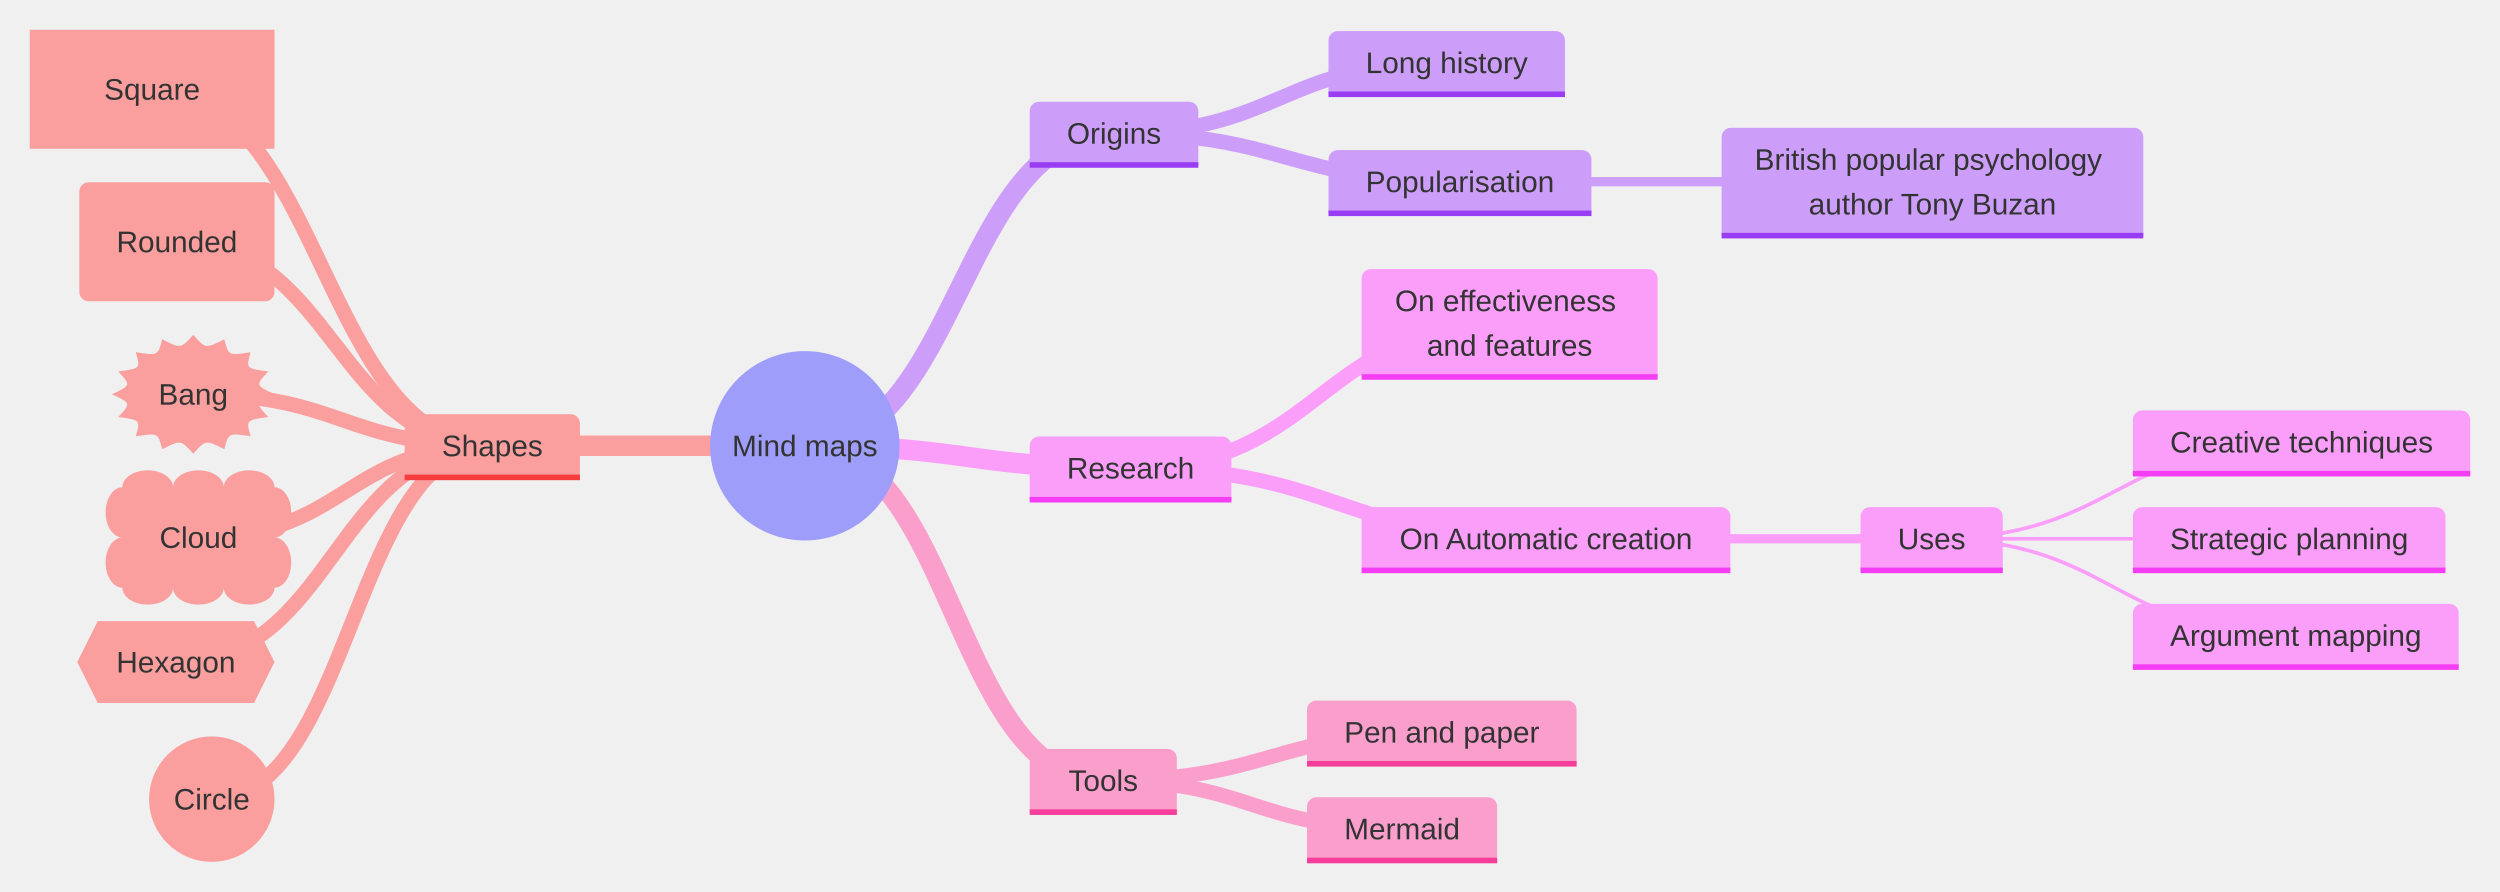
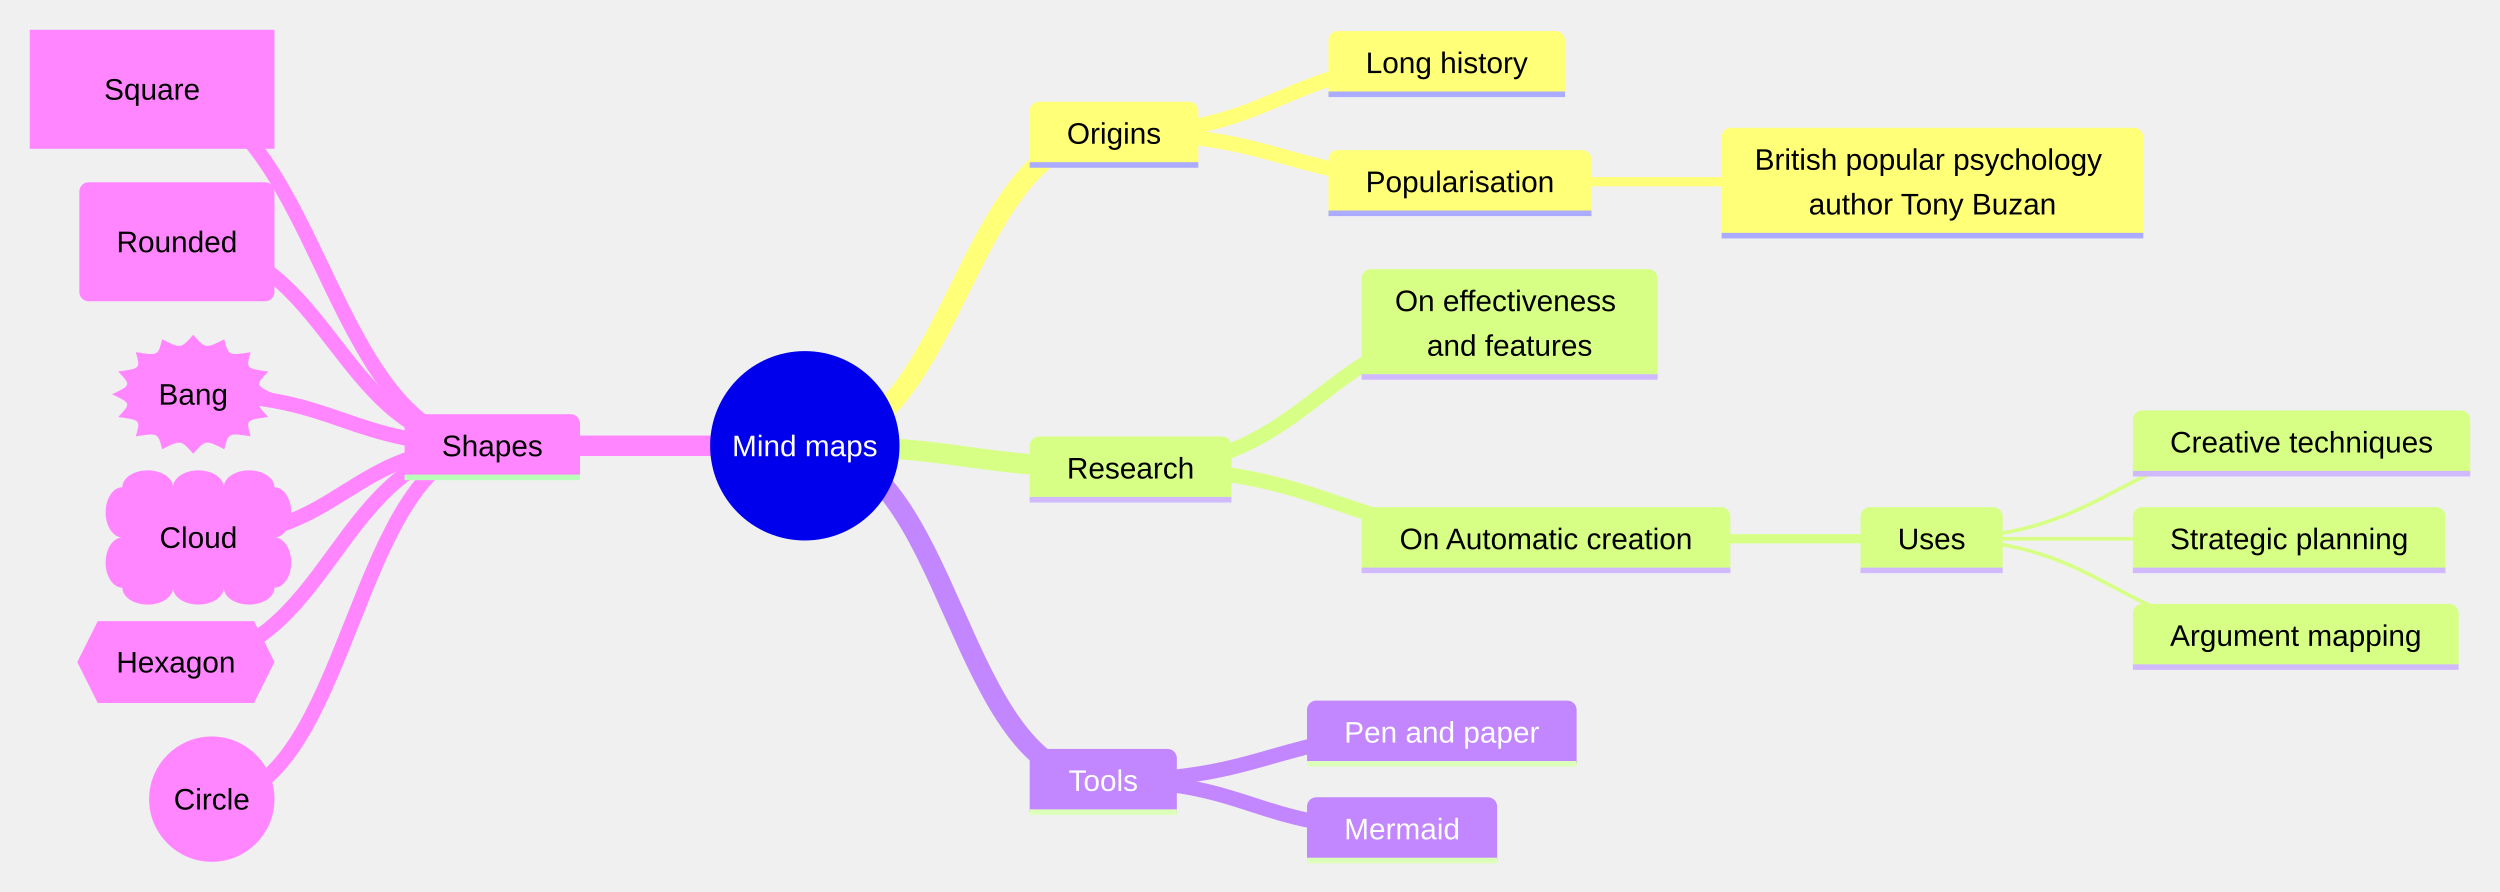
<svg xmlns="http://www.w3.org/2000/svg" id="my-svg" width="100%" class="mindmap" style="max-width: 1344.27px; background-color: white;" viewBox="-432.759 -239.702 1344.27 479.404" role="graphics-document document" aria-roledescription="mindmap">
  <style>#my-svg{font-family:"trebuchet ms", verdana, arial, sans-serif;font-size:16px;}#my-svg text{font-family:"trebuchet ms", verdana, arial, sans-serif;}</style>
  <g>
    <g class="mindmap-edges">
-       <path class="edge section-edge-0 edge-depth-1" d="M0,0C83.128,0,83.128,-168,166.255,-168" fill="none" stroke="#cc9efa" stroke-width="11" />
-       <path class="edge section-edge-0 edge-depth-2" d="M166.255,-168C255.711,-168,255.711,-206,345.167,-206" fill="none" stroke="#cc9efa" stroke-width="8" />
-       <path class="edge section-edge-0 edge-depth-2" d="M166.255,-168C259.267,-168,259.267,-142,352.279,-142" fill="none" stroke="#cc9efa" stroke-width="8" />
-       <path class="edge section-edge-0 edge-depth-3" d="M352.279,-142C479.307,-142,479.307,-142,606.335,-142" fill="none" stroke="#cc9efa" stroke-width="5" />
-       <path class="edge section-edge-1 edge-depth-1" d="M0,0C87.576,0,87.576,12,175.151,12" fill="none" stroke="#fa9efa" stroke-width="11" />
-       <path class="edge section-edge-1 edge-depth-2" d="M175.151,12C277.059,12,277.059,-66,378.967,-66" fill="none" stroke="#fa9efa" stroke-width="8" />
-       <path class="edge section-edge-1 edge-depth-2" d="M175.151,12C286.839,12,286.839,50,398.527,50" fill="none" stroke="#fa9efa" stroke-width="8" />
-       <path class="edge section-edge-1 edge-depth-3" d="M398.527,50C502.211,50,502.211,50,605.895,50" fill="none" stroke="#fa9efa" stroke-width="5" />
-       <path class="edge section-edge-1 edge-depth-4" d="M605.895,50C705.355,50,705.355,-2,804.815,-2" fill="none" stroke="#fa9efa" stroke-width="2" />
-       <path class="edge section-edge-1 edge-depth-4" d="M605.895,50C702.023,50,702.023,50,798.151,50" fill="none" stroke="#fa9efa" stroke-width="2" />
-       <path class="edge section-edge-1 edge-depth-4" d="M605.895,50C703.799,50,703.799,102,801.703,102" fill="none" stroke="#fa9efa" stroke-width="2" />
-       <path class="edge section-edge-2 edge-depth-1" d="M0,0C80.24,0,80.24,180,160.479,180" fill="none" stroke="#fa9ecc" stroke-width="11" />
-       <path class="edge section-edge-2 edge-depth-2" d="M160.479,180C251.499,180,251.499,154,342.519,154" fill="none" stroke="#fa9ecc" stroke-width="8" />
-       <path class="edge section-edge-2 edge-depth-2" d="M160.479,180C240.815,180,240.815,206,321.151,206" fill="none" stroke="#fa9ecc" stroke-width="8" />
-       <path class="edge section-edge-3 edge-depth-1" d="M0,0C-84.024,0,-84.024,0,-168.047,0" fill="none" stroke="#fa9e9e" stroke-width="11" />
-       <path class="edge section-edge-3 edge-depth-2" d="M-168.047,0C-259.507,0,-259.507,-191.702,-350.967,-191.702" fill="none" stroke="#fa9e9e" stroke-width="8" />
-       <path class="edge section-edge-3 edge-depth-2" d="M-168.047,0C-252.843,0,-252.843,-109.702,-337.639,-109.702" fill="none" stroke="#fa9e9e" stroke-width="8" />
-       <path class="edge section-edge-3 edge-depth-2" d="M-168.047,0C-248.451,0,-248.451,-27.702,-328.855,-27.702" fill="none" stroke="#fa9e9e" stroke-width="8" />
-       <path class="edge section-edge-3 edge-depth-2" d="M-168.047,0C-247.059,0,-247.059,49.298,-326.071,49.298" fill="none" stroke="#fa9e9e" stroke-width="8" />
-       <path class="edge section-edge-3 edge-depth-2" d="M-168.047,0C-253.119,0,-253.119,116.298,-338.191,116.298" fill="none" stroke="#fa9e9e" stroke-width="8" />
-       <path class="edge section-edge-3 edge-depth-2" d="M-168.047,0C-243.462,0,-243.462,190,-318.877,190" fill="none" stroke="#fa9e9e" stroke-width="8" />
+       <path class="edge section-edge-0 edge-depth-1" d="M0,0C83.128,0,83.128,-168,166.255,-168" fill="none" stroke="#ffff78" stroke-width="11" />
+       <path class="edge section-edge-0 edge-depth-2" d="M166.255,-168C255.711,-168,255.711,-206,345.167,-206" fill="none" stroke="#ffff78" stroke-width="8" />
+       <path class="edge section-edge-0 edge-depth-2" d="M166.255,-168C259.267,-168,259.267,-142,352.279,-142" fill="none" stroke="#ffff78" stroke-width="8" />
+       <path class="edge section-edge-0 edge-depth-3" d="M352.279,-142C479.307,-142,479.307,-142,606.335,-142" fill="none" stroke="#ffff78" stroke-width="5" />
+       <path class="edge section-edge-1 edge-depth-1" d="M0,0C87.576,0,87.576,12,175.151,12" fill="none" stroke="#d7ff86" stroke-width="11" />
+       <path class="edge section-edge-1 edge-depth-2" d="M175.151,12C277.059,12,277.059,-66,378.967,-66" fill="none" stroke="#d7ff86" stroke-width="8" />
+       <path class="edge section-edge-1 edge-depth-2" d="M175.151,12C286.839,12,286.839,50,398.527,50" fill="none" stroke="#d7ff86" stroke-width="8" />
+       <path class="edge section-edge-1 edge-depth-3" d="M398.527,50C502.211,50,502.211,50,605.895,50" fill="none" stroke="#d7ff86" stroke-width="5" />
+       <path class="edge section-edge-1 edge-depth-4" d="M605.895,50C705.355,50,705.355,-2,804.815,-2" fill="none" stroke="#d7ff86" stroke-width="2" />
+       <path class="edge section-edge-1 edge-depth-4" d="M605.895,50C702.023,50,702.023,50,798.151,50" fill="none" stroke="#d7ff86" stroke-width="2" />
+       <path class="edge section-edge-1 edge-depth-4" d="M605.895,50C703.799,50,703.799,102,801.703,102" fill="none" stroke="#d7ff86" stroke-width="2" />
+       <path class="edge section-edge-2 edge-depth-1" d="M0,0C80.24,0,80.24,180,160.479,180" fill="none" stroke="#c286ff" stroke-width="11" />
+       <path class="edge section-edge-2 edge-depth-2" d="M160.479,180C251.499,180,251.499,154,342.519,154" fill="none" stroke="#c286ff" stroke-width="8" />
+       <path class="edge section-edge-2 edge-depth-2" d="M160.479,180C240.815,180,240.815,206,321.151,206" fill="none" stroke="#c286ff" stroke-width="8" />
+       <path class="edge section-edge-3 edge-depth-1" d="M0,0C-84.024,0,-84.024,0,-168.047,0" fill="none" stroke="#ff86ff" stroke-width="11" />
+       <path class="edge section-edge-3 edge-depth-2" d="M-168.047,0C-259.507,0,-259.507,-191.702,-350.967,-191.702" fill="none" stroke="#ff86ff" stroke-width="8" />
+       <path class="edge section-edge-3 edge-depth-2" d="M-168.047,0C-252.843,0,-252.843,-109.702,-337.639,-109.702" fill="none" stroke="#ff86ff" stroke-width="8" />
+       <path class="edge section-edge-3 edge-depth-2" d="M-168.047,0C-248.451,0,-248.451,-27.702,-328.855,-27.702" fill="none" stroke="#ff86ff" stroke-width="8" />
+       <path class="edge section-edge-3 edge-depth-2" d="M-168.047,0C-247.059,0,-247.059,49.298,-326.071,49.298" fill="none" stroke="#ff86ff" stroke-width="8" />
+       <path class="edge section-edge-3 edge-depth-2" d="M-168.047,0C-253.119,0,-253.119,116.298,-338.191,116.298" fill="none" stroke="#ff86ff" stroke-width="8" />
+       <path class="edge section-edge-3 edge-depth-2" d="M-168.047,0C-243.462,0,-243.462,190,-318.877,190" fill="none" stroke="#ff86ff" stroke-width="8" />
    </g>
    <g class="mindmap-nodes">
      <g class="mindmap-node section-root">
-         <circle cx="0" cy="0" r="50.919" fill="#9e9efa" stroke="none" />
-         <text x="0" y="5.6" text-anchor="middle" font-size="16" fill="#333333">Mind maps</text>
+         <circle cx="0" cy="0" r="50.919" fill="#0000ec" stroke="none" />
+         <text x="0" y="5.6" text-anchor="middle" font-size="16" fill="#ffffff">Mind maps</text>
      </g>
      <g class="mindmap-node section-0">
-         <path class="node-bkg node-no-border" d="M120.919,-151L120.919,-180C120.919,-182.761,123.158,-185,125.919,-185L206.591,-185C209.353,-185,211.591,-182.761,211.591,-180L211.591,-151Z" fill="#cc9efa" stroke="none" />
-         <path d="M120.919,-151L211.591,-151" fill="none" stroke="#993df5" stroke-width="3" />
-         <text x="166.255" y="-162.4" text-anchor="middle" font-size="16" fill="#333333">Origins</text>
+         <path class="node-bkg node-no-border" d="M120.919,-151L120.919,-180C120.919,-182.761,123.158,-185,125.919,-185L206.591,-185C209.353,-185,211.591,-182.761,211.591,-180L211.591,-151Z" fill="#ffff78" stroke="none" />
+         <path d="M120.919,-151L211.591,-151" fill="none" stroke="#ababff" stroke-width="3" />
+         <text x="166.255" y="-162.4" text-anchor="middle" font-size="16" fill="#000000">Origins</text>
      </g>
      <g class="mindmap-node section-0">
-         <path class="node-bkg node-no-border" d="M281.591,-189L281.591,-218C281.591,-220.761,283.83,-223,286.591,-223L403.743,-223C406.505,-223,408.743,-220.761,408.743,-218L408.743,-189Z" fill="#cc9efa" stroke="none" />
-         <path d="M281.591,-189L408.743,-189" fill="none" stroke="#993df5" stroke-width="3" />
-         <text x="345.167" y="-200.4" text-anchor="middle" font-size="16" fill="#333333">Long history</text>
+         <path class="node-bkg node-no-border" d="M281.591,-189L281.591,-218C281.591,-220.761,283.83,-223,286.591,-223L403.743,-223C406.505,-223,408.743,-220.761,408.743,-218L408.743,-189Z" fill="#ffff78" stroke="none" />
+         <path d="M281.591,-189L408.743,-189" fill="none" stroke="#ababff" stroke-width="3" />
+         <text x="345.167" y="-200.4" text-anchor="middle" font-size="16" fill="#000000">Long history</text>
      </g>
      <g class="mindmap-node section-0">
-         <path class="node-bkg node-no-border" d="M281.591,-125L281.591,-154C281.591,-156.761,283.83,-159,286.591,-159L417.967,-159C420.729,-159,422.967,-156.761,422.967,-154L422.967,-125Z" fill="#cc9efa" stroke="none" />
-         <path d="M281.591,-125L422.967,-125" fill="none" stroke="#993df5" stroke-width="3" />
-         <text x="352.279" y="-136.4" text-anchor="middle" font-size="16" fill="#333333">Popularisation</text>
+         <path class="node-bkg node-no-border" d="M281.591,-125L281.591,-154C281.591,-156.761,283.83,-159,286.591,-159L417.967,-159C420.729,-159,422.967,-156.761,422.967,-154L422.967,-125Z" fill="#ffff78" stroke="none" />
+         <path d="M281.591,-125L422.967,-125" fill="none" stroke="#ababff" stroke-width="3" />
+         <text x="352.279" y="-136.4" text-anchor="middle" font-size="16" fill="#000000">Popularisation</text>
      </g>
      <g class="mindmap-node section-0">
-         <path class="node-bkg node-no-border" d="M492.967,-113L492.967,-166C492.967,-168.761,495.206,-171,497.967,-171L714.703,-171C717.465,-171,719.703,-168.761,719.703,-166L719.703,-113Z" fill="#cc9efa" stroke="none" />
-         <path d="M492.967,-113L719.703,-113" fill="none" stroke="#993df5" stroke-width="3" />
-         <text x="606.335" y="-148.4" text-anchor="middle" font-size="16" fill="#333333">
+         <path class="node-bkg node-no-border" d="M492.967,-113L492.967,-166C492.967,-168.761,495.206,-171,497.967,-171L714.703,-171C717.465,-171,719.703,-168.761,719.703,-166L719.703,-113Z" fill="#ffff78" stroke="none" />
+         <path d="M492.967,-113L719.703,-113" fill="none" stroke="#ababff" stroke-width="3" />
+         <text x="606.335" y="-148.4" text-anchor="middle" font-size="16" fill="#000000">
          <tspan x="606.335" y="-148.4">British popular psychology</tspan>
          <tspan x="606.335" y="-124.4">author Tony Buzan</tspan>
        </text>
      </g>
      <g class="mindmap-node section-1">
-         <path class="node-bkg node-no-border" d="M120.919,29L120.919,0C120.919,-2.761,123.158,-5,125.919,-5L224.383,-5C227.145,-5,229.383,-2.761,229.383,0L229.383,29Z" fill="#fa9efa" stroke="none" />
-         <path d="M120.919,29L229.383,29" fill="none" stroke="#f53df5" stroke-width="3" />
-         <text x="175.151" y="17.6" text-anchor="middle" font-size="16" fill="#333333">Research</text>
+         <path class="node-bkg node-no-border" d="M120.919,29L120.919,0C120.919,-2.761,123.158,-5,125.919,-5L224.383,-5C227.145,-5,229.383,-2.761,229.383,0L229.383,29Z" fill="#d7ff86" stroke="none" />
+         <path d="M120.919,29L229.383,29" fill="none" stroke="#d0b9ff" stroke-width="3" />
+         <text x="175.151" y="17.6" text-anchor="middle" font-size="16" fill="#000000">Research</text>
      </g>
      <g class="mindmap-node section-1">
-         <path class="node-bkg node-no-border" d="M299.383,-37L299.383,-90C299.383,-92.761,301.622,-95,304.383,-95L453.551,-95C456.313,-95,458.551,-92.761,458.551,-90L458.551,-37Z" fill="#fa9efa" stroke="none" />
-         <path d="M299.383,-37L458.551,-37" fill="none" stroke="#f53df5" stroke-width="3" />
-         <text x="378.967" y="-72.4" text-anchor="middle" font-size="16" fill="#333333">
+         <path class="node-bkg node-no-border" d="M299.383,-37L299.383,-90C299.383,-92.761,301.622,-95,304.383,-95L453.551,-95C456.313,-95,458.551,-92.761,458.551,-90L458.551,-37Z" fill="#d7ff86" stroke="none" />
+         <path d="M299.383,-37L458.551,-37" fill="none" stroke="#d0b9ff" stroke-width="3" />
+         <text x="378.967" y="-72.4" text-anchor="middle" font-size="16" fill="#000000">
          <tspan x="378.967" y="-72.4">On effectiveness</tspan>
          <tspan x="378.967" y="-48.4">and features</tspan>
        </text>
      </g>
      <g class="mindmap-node section-1">
-         <path class="node-bkg node-no-border" d="M299.383,67L299.383,38C299.383,35.239,301.622,33,304.383,33L492.671,33C495.433,33,497.671,35.239,497.671,38L497.671,67Z" fill="#fa9efa" stroke="none" />
-         <path d="M299.383,67L497.671,67" fill="none" stroke="#f53df5" stroke-width="3" />
-         <text x="398.527" y="55.6" text-anchor="middle" font-size="16" fill="#333333">On Automatic creation</text>
+         <path class="node-bkg node-no-border" d="M299.383,67L299.383,38C299.383,35.239,301.622,33,304.383,33L492.671,33C495.433,33,497.671,35.239,497.671,38L497.671,67Z" fill="#d7ff86" stroke="none" />
+         <path d="M299.383,67L497.671,67" fill="none" stroke="#d0b9ff" stroke-width="3" />
+         <text x="398.527" y="55.6" text-anchor="middle" font-size="16" fill="#000000">On Automatic creation</text>
      </g>
      <g class="mindmap-node section-1">
-         <path class="node-bkg node-no-border" d="M567.671,67L567.671,38C567.671,35.239,569.91,33,572.671,33L639.119,33C641.881,33,644.119,35.239,644.119,38L644.119,67Z" fill="#fa9efa" stroke="none" />
-         <path d="M567.671,67L644.119,67" fill="none" stroke="#f53df5" stroke-width="3" />
-         <text x="605.895" y="55.6" text-anchor="middle" font-size="16" fill="#333333">Uses</text>
+         <path class="node-bkg node-no-border" d="M567.671,67L567.671,38C567.671,35.239,569.91,33,572.671,33L639.119,33C641.881,33,644.119,35.239,644.119,38L644.119,67Z" fill="#d7ff86" stroke="none" />
+         <path d="M567.671,67L644.119,67" fill="none" stroke="#d0b9ff" stroke-width="3" />
+         <text x="605.895" y="55.6" text-anchor="middle" font-size="16" fill="#000000">Uses</text>
      </g>
      <g class="mindmap-node section-1">
-         <path class="node-bkg node-no-border" d="M714.119,15L714.119,-14C714.119,-16.761,716.358,-19,719.119,-19L890.511,-19C893.273,-19,895.511,-16.761,895.511,-14L895.511,15Z" fill="#fa9efa" stroke="none" />
-         <path d="M714.119,15L895.511,15" fill="none" stroke="#f53df5" stroke-width="3" />
-         <text x="804.815" y="3.6" text-anchor="middle" font-size="16" fill="#333333">Creative techniques</text>
+         <path class="node-bkg node-no-border" d="M714.119,15L714.119,-14C714.119,-16.761,716.358,-19,719.119,-19L890.511,-19C893.273,-19,895.511,-16.761,895.511,-14L895.511,15Z" fill="#d7ff86" stroke="none" />
+         <path d="M714.119,15L895.511,15" fill="none" stroke="#d0b9ff" stroke-width="3" />
+         <text x="804.815" y="3.6" text-anchor="middle" font-size="16" fill="#000000">Creative techniques</text>
      </g>
      <g class="mindmap-node section-1">
-         <path class="node-bkg node-no-border" d="M714.119,67L714.119,38C714.119,35.239,716.358,33,719.119,33L877.183,33C879.945,33,882.183,35.239,882.183,38L882.183,67Z" fill="#fa9efa" stroke="none" />
-         <path d="M714.119,67L882.183,67" fill="none" stroke="#f53df5" stroke-width="3" />
-         <text x="798.151" y="55.6" text-anchor="middle" font-size="16" fill="#333333">Strategic planning</text>
+         <path class="node-bkg node-no-border" d="M714.119,67L714.119,38C714.119,35.239,716.358,33,719.119,33L877.183,33C879.945,33,882.183,35.239,882.183,38L882.183,67Z" fill="#d7ff86" stroke="none" />
+         <path d="M714.119,67L882.183,67" fill="none" stroke="#d0b9ff" stroke-width="3" />
+         <text x="798.151" y="55.6" text-anchor="middle" font-size="16" fill="#000000">Strategic planning</text>
      </g>
      <g class="mindmap-node section-1">
-         <path class="node-bkg node-no-border" d="M714.119,119L714.119,90C714.119,87.239,716.358,85,719.119,85L884.287,85C887.049,85,889.287,87.239,889.287,90L889.287,119Z" fill="#fa9efa" stroke="none" />
-         <path d="M714.119,119L889.287,119" fill="none" stroke="#f53df5" stroke-width="3" />
-         <text x="801.703" y="107.6" text-anchor="middle" font-size="16" fill="#333333">Argument mapping</text>
+         <path class="node-bkg node-no-border" d="M714.119,119L714.119,90C714.119,87.239,716.358,85,719.119,85L884.287,85C887.049,85,889.287,87.239,889.287,90L889.287,119Z" fill="#d7ff86" stroke="none" />
+         <path d="M714.119,119L889.287,119" fill="none" stroke="#d0b9ff" stroke-width="3" />
+         <text x="801.703" y="107.6" text-anchor="middle" font-size="16" fill="#000000">Argument mapping</text>
      </g>
      <g class="mindmap-node section-2">
-         <path class="node-bkg node-no-border" d="M120.919,197L120.919,168C120.919,165.239,123.158,163,125.919,163L195.039,163C197.801,163,200.039,165.239,200.039,168L200.039,197Z" fill="#fa9ecc" stroke="none" />
-         <path d="M120.919,197L200.039,197" fill="none" stroke="#f53d99" stroke-width="3" />
-         <text x="160.479" y="185.6" text-anchor="middle" font-size="16" fill="#333333">Tools</text>
+         <path class="node-bkg node-no-border" d="M120.919,197L120.919,168C120.919,165.239,123.158,163,125.919,163L195.039,163C197.801,163,200.039,165.239,200.039,168L200.039,197Z" fill="#c286ff" stroke="none" />
+         <path d="M120.919,197L200.039,197" fill="none" stroke="#dcffb9" stroke-width="3" />
+         <text x="160.479" y="185.6" text-anchor="middle" font-size="16" fill="#ffffff">Tools</text>
      </g>
      <g class="mindmap-node section-2">
-         <path class="node-bkg node-no-border" d="M270.039,171L270.039,142C270.039,139.239,272.278,137,275.039,137L409.999,137C412.761,137,414.999,139.239,414.999,142L414.999,171Z" fill="#fa9ecc" stroke="none" />
-         <path d="M270.039,171L414.999,171" fill="none" stroke="#f53d99" stroke-width="3" />
-         <text x="342.519" y="159.6" text-anchor="middle" font-size="16" fill="#333333">Pen and paper</text>
+         <path class="node-bkg node-no-border" d="M270.039,171L270.039,142C270.039,139.239,272.278,137,275.039,137L409.999,137C412.761,137,414.999,139.239,414.999,142L414.999,171Z" fill="#c286ff" stroke="none" />
+         <path d="M270.039,171L414.999,171" fill="none" stroke="#dcffb9" stroke-width="3" />
+         <text x="342.519" y="159.6" text-anchor="middle" font-size="16" fill="#ffffff">Pen and paper</text>
      </g>
      <g class="mindmap-node section-2">
-         <path class="node-bkg node-no-border" d="M270.039,223L270.039,194C270.039,191.239,272.278,189,275.039,189L367.263,189C370.025,189,372.263,191.239,372.263,194L372.263,223Z" fill="#fa9ecc" stroke="none" />
-         <path d="M270.039,223L372.263,223" fill="none" stroke="#f53d99" stroke-width="3" />
-         <text x="321.151" y="211.6" text-anchor="middle" font-size="16" fill="#333333">Mermaid</text>
+         <path class="node-bkg node-no-border" d="M270.039,223L270.039,194C270.039,191.239,272.278,189,275.039,189L367.263,189C370.025,189,372.263,191.239,372.263,194L372.263,223Z" fill="#c286ff" stroke="none" />
+         <path d="M270.039,223L372.263,223" fill="none" stroke="#dcffb9" stroke-width="3" />
+         <text x="321.151" y="211.6" text-anchor="middle" font-size="16" fill="#ffffff">Mermaid</text>
      </g>
      <g class="mindmap-node section-3">
-         <path class="node-bkg node-no-border" d="M-215.175,17L-215.175,-12C-215.175,-14.761,-212.937,-17,-210.175,-17L-125.919,-17C-123.158,-17,-120.919,-14.761,-120.919,-12L-120.919,17Z" fill="#fa9e9e" stroke="none" />
-         <path d="M-215.175,17L-120.919,17" fill="none" stroke="#f53d3d" stroke-width="3" />
-         <text x="-168.047" y="5.6" text-anchor="middle" font-size="16" fill="#333333">Shapes</text>
+         <path class="node-bkg node-no-border" d="M-215.175,17L-215.175,-12C-215.175,-14.761,-212.937,-17,-210.175,-17L-125.919,-17C-123.158,-17,-120.919,-14.761,-120.919,-12L-120.919,17Z" fill="#ff86ff" stroke="none" />
+         <path d="M-215.175,17L-120.919,17" fill="none" stroke="#b9ffb9" stroke-width="3" />
+         <text x="-168.047" y="5.6" text-anchor="middle" font-size="16" fill="#000000">Shapes</text>
      </g>
      <g class="mindmap-node section-3">
-         <rect x="-416.759" y="-223.702" width="131.584" height="64" fill="#fa9e9e" stroke="none" />
-         <text x="-350.967" y="-186.102" text-anchor="middle" font-size="16" fill="#333333">Square</text>
+         <rect x="-416.759" y="-223.702" width="131.584" height="64" fill="#ff86ff" stroke="none" />
+         <text x="-350.967" y="-186.102" text-anchor="middle" font-size="16" fill="#000000">Square</text>
      </g>
      <g class="mindmap-node section-3 urgent">
-         <rect x="-390.103" y="-141.702" width="104.928" height="64" rx="5" ry="5" fill="#fa9e9e" stroke="none" />
-         <text x="-337.639" y="-104.102" text-anchor="middle" font-size="16" fill="#333333">Rounded</text>
+         <rect x="-390.103" y="-141.702" width="104.928" height="64" rx="5" ry="5" fill="#ff86ff" stroke="none" />
+         <text x="-337.639" y="-104.102" text-anchor="middle" font-size="16" fill="#000000">Rounded</text>
      </g>
      <g class="mindmap-node section-3">
-         <path d="M-285.175,-27.702C-295.439,-22.833,-295.439,-22.833,-288.5,-15.456C-300.527,-13.835,-300.527,-13.835,-297.969,-5.075C-309.927,-6.949,-309.927,-6.949,-312.14,1.862C-322.208,-3.222,-322.208,-3.222,-328.855,4.298C-335.502,-3.222,-335.502,-3.222,-345.571,1.862C-347.784,-6.949,-347.784,-6.949,-359.742,-5.075C-357.184,-13.835,-357.184,-13.835,-369.21,-15.456C-362.271,-22.833,-362.271,-22.833,-372.535,-27.702C-362.271,-32.572,-362.271,-32.572,-369.21,-39.948C-357.184,-41.569,-357.184,-41.569,-359.742,-50.33C-347.784,-48.456,-347.784,-48.456,-345.571,-57.266C-335.502,-52.183,-335.502,-52.183,-328.855,-59.702C-322.208,-52.183,-322.208,-52.183,-312.14,-57.266C-309.927,-48.456,-309.927,-48.456,-297.969,-50.33C-300.527,-41.569,-300.527,-41.569,-288.5,-39.948C-295.439,-32.572,-295.439,-32.572,-285.175,-27.702Z" fill="#fa9e9e" stroke="none" />
-         <text x="-328.855" y="-22.102" text-anchor="middle" font-size="16" fill="#333333">Bang</text>
+         <path d="M-285.175,-27.702C-295.439,-22.833,-295.439,-22.833,-288.5,-15.456C-300.527,-13.835,-300.527,-13.835,-297.969,-5.075C-309.927,-6.949,-309.927,-6.949,-312.14,1.862C-322.208,-3.222,-322.208,-3.222,-328.855,4.298C-335.502,-3.222,-335.502,-3.222,-345.571,1.862C-347.784,-6.949,-347.784,-6.949,-359.742,-5.075C-357.184,-13.835,-357.184,-13.835,-369.21,-15.456C-362.271,-22.833,-362.271,-22.833,-372.535,-27.702C-362.271,-32.572,-362.271,-32.572,-369.21,-39.948C-357.184,-41.569,-357.184,-41.569,-359.742,-50.33C-347.784,-48.456,-347.784,-48.456,-345.571,-57.266C-335.502,-52.183,-335.502,-52.183,-328.855,-59.702C-322.208,-52.183,-322.208,-52.183,-312.14,-57.266C-309.927,-48.456,-309.927,-48.456,-297.969,-50.33C-300.527,-41.569,-300.527,-41.569,-288.5,-39.948C-295.439,-32.572,-295.439,-32.572,-285.175,-27.702Z" fill="#ff86ff" stroke="none" />
+         <text x="-328.855" y="-22.102" text-anchor="middle" font-size="16" fill="#000000">Bang</text>
      </g>
      <g class="mindmap-node section-3">
-         <path d="M-366.967,22.298C-366.967,17.279,-360.864,13.21,-353.335,13.21C-345.806,13.21,-339.703,17.279,-339.703,22.298C-339.703,17.279,-333.6,13.21,-326.071,13.21C-318.542,13.21,-312.439,17.279,-312.439,22.298C-312.439,17.279,-306.336,13.21,-298.807,13.21C-291.278,13.21,-285.175,17.279,-285.175,22.298C-280.205,22.298,-276.175,28.342,-276.175,35.798C-276.175,43.254,-280.205,49.298,-285.175,49.298C-280.205,49.298,-276.175,55.342,-276.175,62.798C-276.175,70.254,-280.205,76.298,-285.175,76.298C-285.175,81.317,-291.278,85.386,-298.807,85.386C-306.336,85.386,-312.439,81.317,-312.439,76.298C-312.439,81.317,-318.542,85.386,-326.071,85.386C-333.6,85.386,-339.703,81.317,-339.703,76.298C-339.703,81.317,-345.806,85.386,-353.335,85.386C-360.864,85.386,-366.967,81.317,-366.967,76.298C-371.938,76.298,-375.967,70.254,-375.967,62.798C-375.967,55.342,-371.938,49.298,-366.967,49.298C-371.938,49.298,-375.967,43.254,-375.967,35.798C-375.967,28.342,-371.938,22.298,-366.967,22.298Z" fill="#fa9e9e" stroke="none" />
-         <text x="-326.071" y="54.898" text-anchor="middle" font-size="16" fill="#333333">Cloud</text>
+         <path d="M-366.967,22.298C-366.967,17.279,-360.864,13.21,-353.335,13.21C-345.806,13.21,-339.703,17.279,-339.703,22.298C-339.703,17.279,-333.6,13.21,-326.071,13.21C-318.542,13.21,-312.439,17.279,-312.439,22.298C-312.439,17.279,-306.336,13.21,-298.807,13.21C-291.278,13.21,-285.175,17.279,-285.175,22.298C-280.205,22.298,-276.175,28.342,-276.175,35.798C-276.175,43.254,-280.205,49.298,-285.175,49.298C-280.205,49.298,-276.175,55.342,-276.175,62.798C-276.175,70.254,-280.205,76.298,-285.175,76.298C-285.175,81.317,-291.278,85.386,-298.807,85.386C-306.336,85.386,-312.439,81.317,-312.439,76.298C-312.439,81.317,-318.542,85.386,-326.071,85.386C-333.6,85.386,-339.703,81.317,-339.703,76.298C-339.703,81.317,-345.806,85.386,-353.335,85.386C-360.864,85.386,-366.967,81.317,-366.967,76.298C-371.938,76.298,-375.967,70.254,-375.967,62.798C-375.967,55.342,-371.938,49.298,-366.967,49.298C-371.938,49.298,-375.967,43.254,-375.967,35.798C-375.967,28.342,-371.938,22.298,-366.967,22.298Z" fill="#ff86ff" stroke="none" />
+         <text x="-326.071" y="54.898" text-anchor="middle" font-size="16" fill="#000000">Cloud</text>
      </g>
      <g class="mindmap-node section-3">
-         <path d="M-380.207,94.298L-296.175,94.298L-285.175,116.298L-296.175,138.298L-380.207,138.298L-391.207,116.298Z" fill="#fa9e9e" stroke="none" />
-         <text x="-338.191" y="121.898" text-anchor="middle" font-size="16" fill="#333333">Hexagon</text>
+         <path d="M-380.207,94.298L-296.175,94.298L-285.175,116.298L-296.175,138.298L-380.207,138.298L-391.207,116.298Z" fill="#ff86ff" stroke="none" />
+         <text x="-338.191" y="121.898" text-anchor="middle" font-size="16" fill="#000000">Hexagon</text>
      </g>
      <g class="mindmap-node section-3">
-         <circle cx="-318.877" cy="190" r="33.702" fill="#fa9e9e" stroke="none" />
-         <text x="-318.877" y="195.6" text-anchor="middle" font-size="16" fill="#333333">Circle</text>
+         <circle cx="-318.877" cy="190" r="33.702" fill="#ff86ff" stroke="none" />
+         <text x="-318.877" y="195.6" text-anchor="middle" font-size="16" fill="#000000">Circle</text>
      </g>
    </g>
  </g>
</svg>
